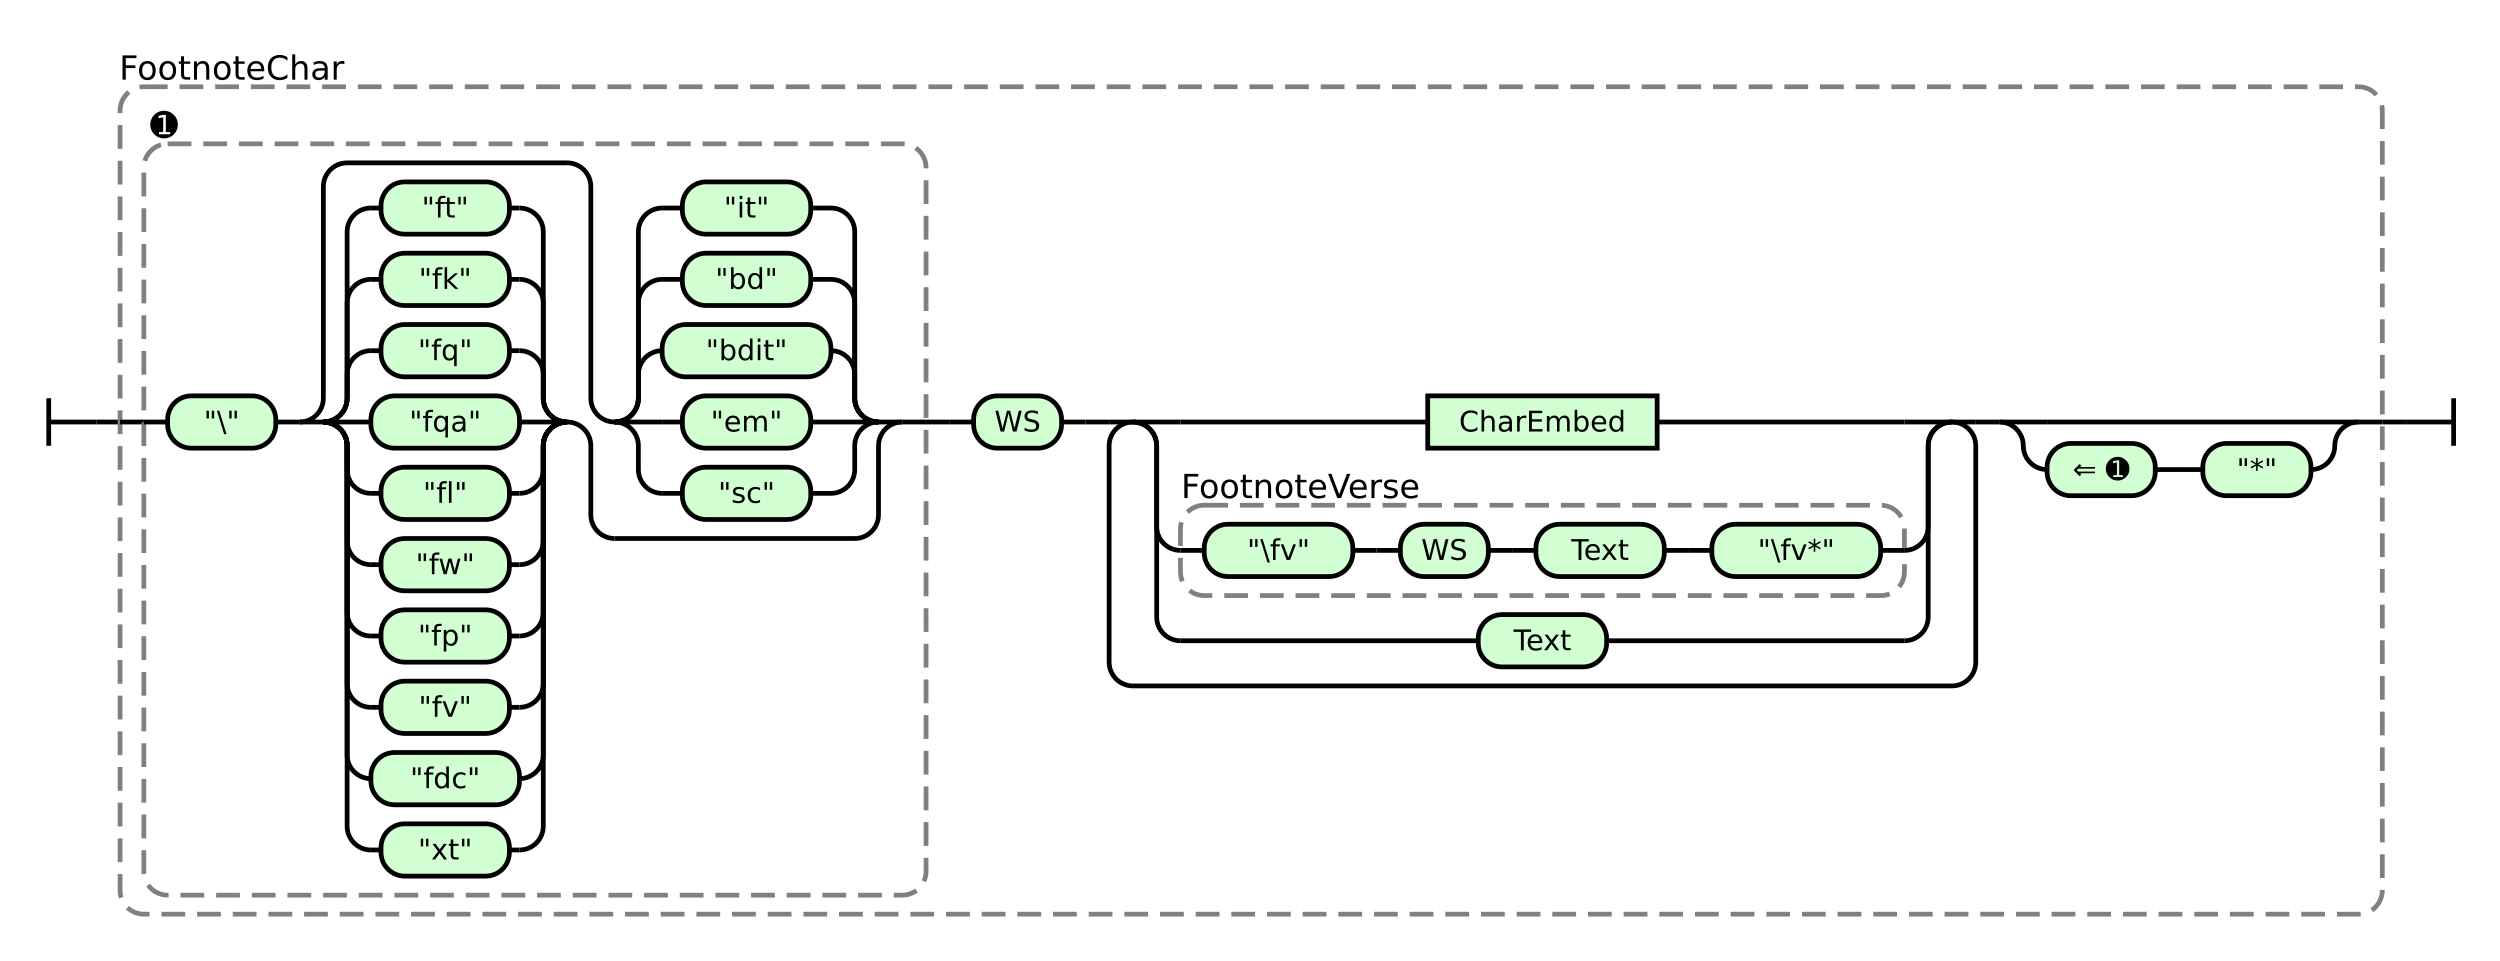
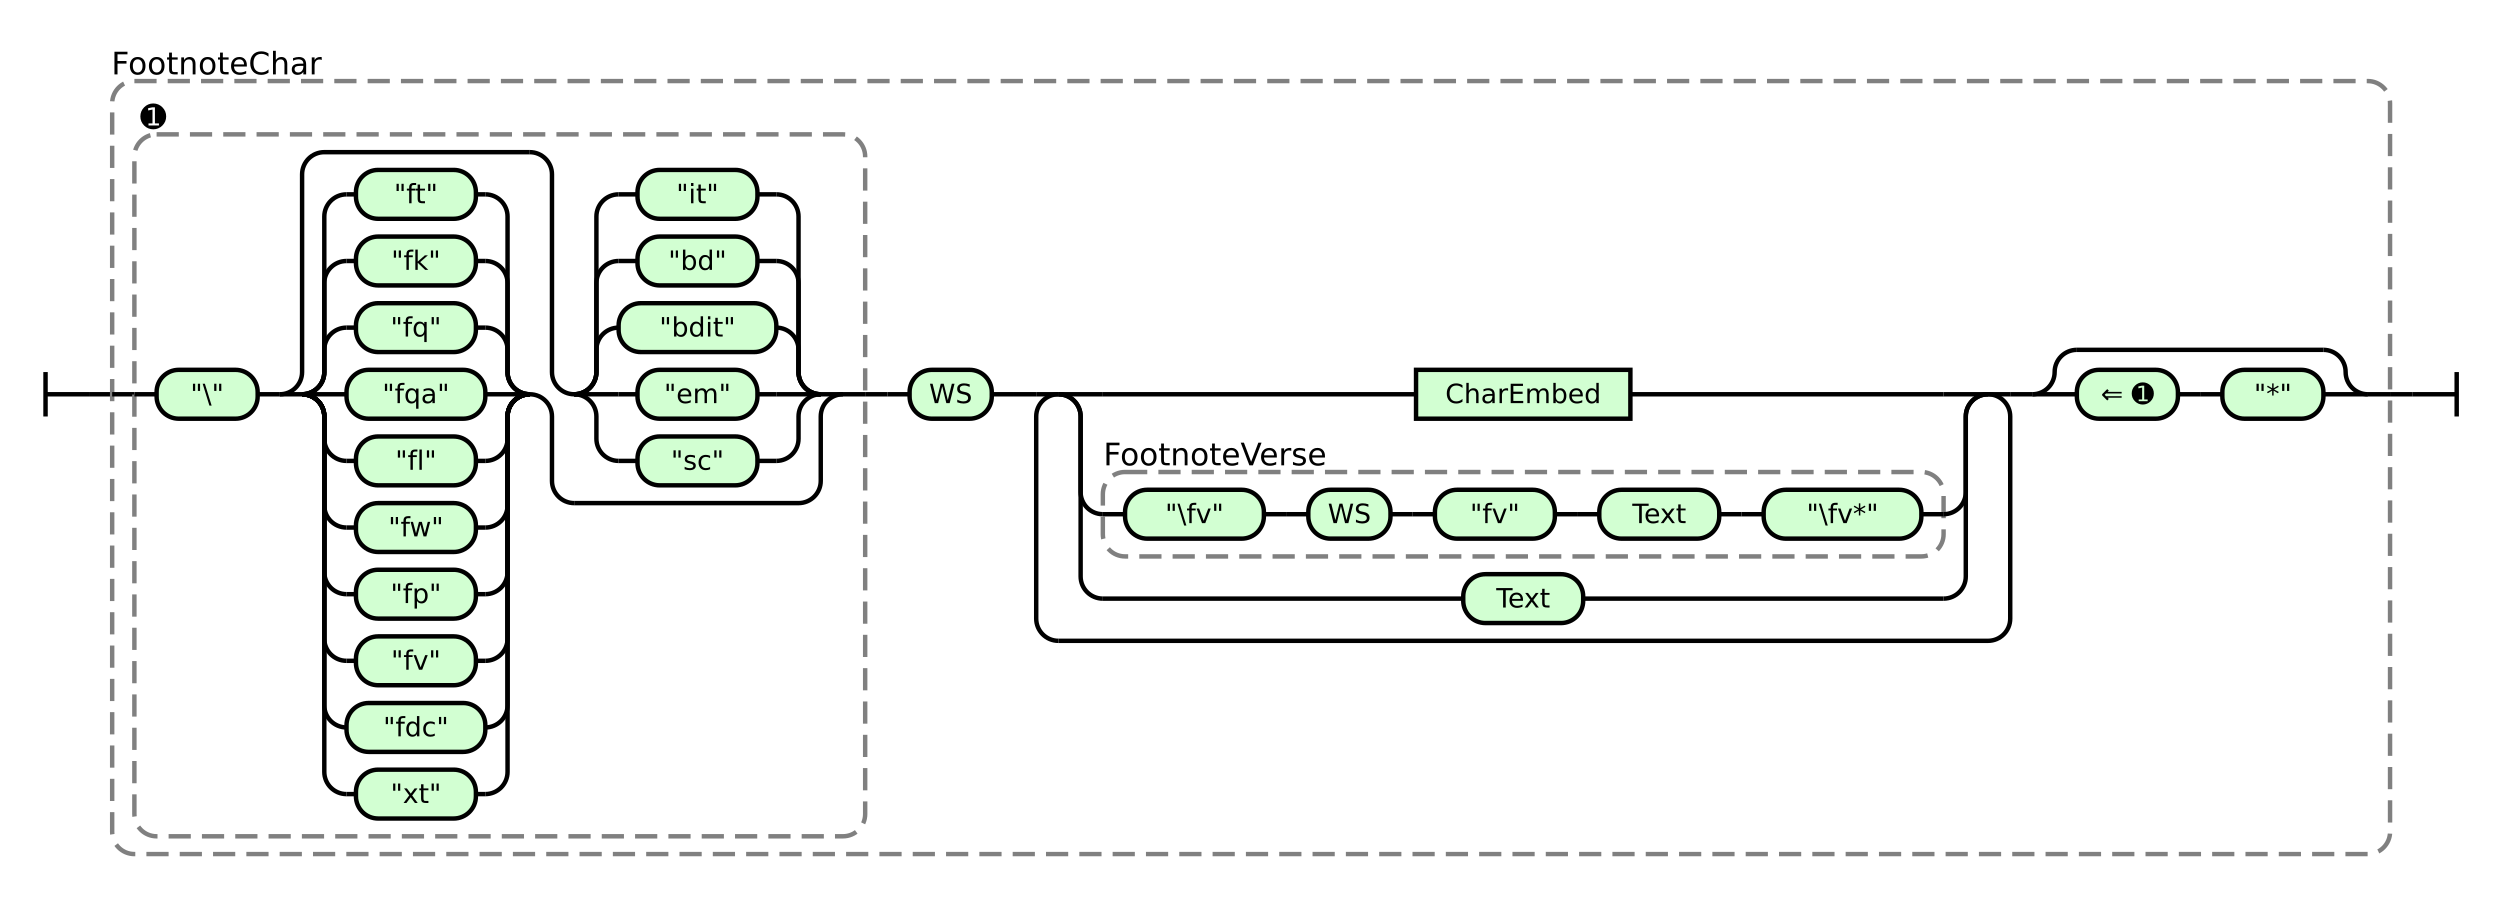
- <svg xmlns="http://www.w3.org/2000/svg" class="railroad-diagram" height="404" viewBox="0 0 1051.5 404" width="1051.5">
+ <svg xmlns="http://www.w3.org/2000/svg" class="railroad-diagram" height="404" viewBox="0 0 1125.5 404" width="1125.5">
  <g transform="translate(.5 .5)">
    <style>/*  */
    svg.railroad-diagram {
        background-color:hsl(30,20%,95%);
    }
    svg.railroad-diagram path {
        stroke-width: 2;
        stroke: black;
        fill: none;
    }
    svg.railroad-diagram text {
        font-size: 12px;
        text-anchor: middle;
        font-family: DejaVu Sans;
    }
    svg.railroad-diagram text.label {
        text-anchor:start;
    }
    svg.railroad-diagram text.comment {
        font-family: DejaVu Sans;
        font-size: 14px;
    }
    svg.railroad-diagram rect{
        stroke-width: 2;
        stroke:black;
        fill: rgb(210, 255, 210);
    }
    svg.railroad-diagram rect.group-box {
        stroke: gray;
        stroke-dasharray: 10 5;
        fill: none;
    }
    .terminal {
        font-family: DejaVu Sans;
    }

/*  */
</style>
    <g>
      <path d="M 20 167 v 20 m 0 -10 h 20" />
    </g>
    <path d="M 40 177 h 10" />
    <g>
      <path d="M 50 177 h 0.0" />
-       <path d="M 1001.5 177 h 0.0" />
-       <rect class="group-box" height="348" rx="10" ry="10" width="951.5" x="50.0" y="36" />
+       <path d="M 1075.5 177 h 0.0" />
+       <rect class="group-box" height="348" rx="10" ry="10" width="1025.5" x="50.0" y="36" />
      <g>
        <path d="M 50.0 177 h 10.0" />
-         <path d="M 991.5 177 h 10.0" />
+         <path d="M 1065.5 177 h 10.0" />
        <g>
          <path d="M 60.0 177 h 0.0" />
          <path d="M 446.0 177 h 0.0" />
          <g>
            <path d="M 60.0 177 h 0.0" />
            <path d="M 389.0 177 h 0.0" />
            <rect class="group-box" height="316" rx="10" ry="10" width="329.0" x="60.0" y="60" />
            <g>
              <path d="M 60.0 177 h 10.0" />
              <path d="M 379.0 177 h 10.0" />
              <g class="terminal ">
                <path d="M 70.0 177 h 0.0" />
                <path d="M 115.5 177 h 0.0" />
                <rect height="22" rx="10" ry="10" width="45.5" x="70.0" y="166" />
                <text x="92.75" y="181">"\"</text>
              </g>
              <path d="M 115.5 177 h 10" />
              <g>
                <path d="M 125.5 177 h 0.0" />
                <path d="M 379.0 177 h 0.0" />
                <path d="M 125.5 177 a 10 10 0 0 0 10 -10 v -89 a 10 10 0 0 1 10 -10 h 92.5" />
                <path d="M 258.0 226 h 101.0 a 10 10 0 0 0 10 -10 v -29 a 10 10 0 0 1 10 -10" />
                <path d="M 125.5 177 h 10" />
                <g>
                  <path d="M 135.5 177 h 0.0" />
                  <path d="M 238.0 177 h 0.0" />
                  <path d="M 135.5 177 a 10 10 0 0 0 10 -10 v -10 a 10 10 0 0 1 10 -10" />
                  <g class="terminal ">
                    <path d="M 155.5 147 h 4.25" />
                    <path d="M 213.75 147 h 4.25" />
                    <rect height="22" rx="10" ry="10" width="54.0" x="159.75" y="136" />
                    <text x="186.75" y="151">"fq"</text>
                  </g>
                  <path d="M 218.0 147 a 10 10 0 0 1 10 10 v 10 a 10 10 0 0 0 10 10" />
                  <path d="M 135.5 177 a 10 10 0 0 0 10 -10 v -40 a 10 10 0 0 1 10 -10" />
                  <g class="terminal ">
                    <path d="M 155.5 117 h 4.25" />
                    <path d="M 213.75 117 h 4.25" />
                    <rect height="22" rx="10" ry="10" width="54.0" x="159.75" y="106" />
                    <text x="186.75" y="121">"fk"</text>
                  </g>
                  <path d="M 218.0 117 a 10 10 0 0 1 10 10 v 40 a 10 10 0 0 0 10 10" />
                  <path d="M 135.5 177 a 10 10 0 0 0 10 -10 v -70 a 10 10 0 0 1 10 -10" />
                  <g class="terminal ">
                    <path d="M 155.5 87 h 4.25" />
                    <path d="M 213.75 87 h 4.25" />
                    <rect height="22" rx="10" ry="10" width="54.0" x="159.75" y="76" />
                    <text x="186.75" y="91">"ft"</text>
                  </g>
                  <path d="M 218.0 87 a 10 10 0 0 1 10 10 v 70 a 10 10 0 0 0 10 10" />
                  <path d="M 135.5 177 h 20" />
                  <g class="terminal ">
                    <path d="M 155.5 177 h 0.0" />
                    <path d="M 218.0 177 h 0.0" />
                    <rect height="22" rx="10" ry="10" width="62.5" x="155.5" y="166" />
                    <text x="186.75" y="181">"fqa"</text>
                  </g>
                  <path d="M 218.0 177 h 20" />
                  <path d="M 135.5 177 a 10 10 0 0 1 10 10 v 10 a 10 10 0 0 0 10 10" />
                  <g class="terminal ">
                    <path d="M 155.5 207 h 4.25" />
                    <path d="M 213.75 207 h 4.25" />
                    <rect height="22" rx="10" ry="10" width="54.0" x="159.75" y="196" />
                    <text x="186.75" y="211">"fl"</text>
                  </g>
                  <path d="M 218.0 207 a 10 10 0 0 0 10 -10 v -10 a 10 10 0 0 1 10 -10" />
                  <path d="M 135.5 177 a 10 10 0 0 1 10 10 v 40 a 10 10 0 0 0 10 10" />
                  <g class="terminal ">
                    <path d="M 155.5 237 h 4.25" />
                    <path d="M 213.75 237 h 4.25" />
                    <rect height="22" rx="10" ry="10" width="54.0" x="159.75" y="226" />
                    <text x="186.75" y="241">"fw"</text>
                  </g>
                  <path d="M 218.0 237 a 10 10 0 0 0 10 -10 v -40 a 10 10 0 0 1 10 -10" />
                  <path d="M 135.5 177 a 10 10 0 0 1 10 10 v 70 a 10 10 0 0 0 10 10" />
                  <g class="terminal ">
                    <path d="M 155.5 267 h 4.25" />
                    <path d="M 213.75 267 h 4.25" />
                    <rect height="22" rx="10" ry="10" width="54.0" x="159.75" y="256" />
                    <text x="186.75" y="271">"fp"</text>
                  </g>
                  <path d="M 218.0 267 a 10 10 0 0 0 10 -10 v -70 a 10 10 0 0 1 10 -10" />
                  <path d="M 135.5 177 a 10 10 0 0 1 10 10 v 100 a 10 10 0 0 0 10 10" />
                  <g class="terminal ">
                    <path d="M 155.5 297 h 4.25" />
                    <path d="M 213.75 297 h 4.25" />
                    <rect height="22" rx="10" ry="10" width="54.0" x="159.75" y="286" />
                    <text x="186.75" y="301">"fv"</text>
                  </g>
                  <path d="M 218.0 297 a 10 10 0 0 0 10 -10 v -100 a 10 10 0 0 1 10 -10" />
                  <path d="M 135.5 177 a 10 10 0 0 1 10 10 v 130 a 10 10 0 0 0 10 10" />
                  <g class="terminal ">
                    <path d="M 155.5 327 h 0.0" />
                    <path d="M 218.0 327 h 0.0" />
                    <rect height="22" rx="10" ry="10" width="62.5" x="155.5" y="316" />
                    <text x="186.75" y="331">"fdc"</text>
                  </g>
                  <path d="M 218.0 327 a 10 10 0 0 0 10 -10 v -130 a 10 10 0 0 1 10 -10" />
                  <path d="M 135.5 177 a 10 10 0 0 1 10 10 v 160 a 10 10 0 0 0 10 10" />
                  <g class="terminal ">
                    <path d="M 155.5 357 h 4.25" />
                    <path d="M 213.75 357 h 4.25" />
                    <rect height="22" rx="10" ry="10" width="54.0" x="159.75" y="346" />
                    <text x="186.75" y="361">"xt"</text>
                  </g>
                  <path d="M 218.0 357 a 10 10 0 0 0 10 -10 v -160 a 10 10 0 0 1 10 -10" />
                </g>
                <path d="M 238.0 177 a 10 10 0 0 1 10 10 v 29 a 10 10 0 0 0 10 10" />
                <path d="M 238.0 68 a 10 10 0 0 1 10 10 v 89 a 10 10 0 0 0 10 10" />
                <g>
                  <path d="M 258.0 177 h 0.0" />
                  <path d="M 369.0 177 h 0.0" />
                  <path d="M 258.0 177 a 10 10 0 0 0 10 -10 v -10 a 10 10 0 0 1 10 -10" />
                  <g class="terminal ">
                    <path d="M 278.0 147 h 0.0" />
                    <path d="M 349.0 147 h 0.0" />
                    <rect height="22" rx="10" ry="10" width="71.0" x="278.0" y="136" />
                    <text x="313.5" y="151">"bdit"</text>
                  </g>
                  <path d="M 349.0 147 a 10 10 0 0 1 10 10 v 10 a 10 10 0 0 0 10 10" />
                  <path d="M 258.0 177 a 10 10 0 0 0 10 -10 v -40 a 10 10 0 0 1 10 -10" />
                  <g class="terminal ">
                    <path d="M 278.0 117 h 8.5" />
                    <path d="M 340.5 117 h 8.5" />
                    <rect height="22" rx="10" ry="10" width="54.0" x="286.5" y="106" />
                    <text x="313.5" y="121">"bd"</text>
                  </g>
                  <path d="M 349.0 117 a 10 10 0 0 1 10 10 v 40 a 10 10 0 0 0 10 10" />
                  <path d="M 258.0 177 a 10 10 0 0 0 10 -10 v -70 a 10 10 0 0 1 10 -10" />
                  <g class="terminal ">
                    <path d="M 278.0 87 h 8.5" />
                    <path d="M 340.5 87 h 8.5" />
                    <rect height="22" rx="10" ry="10" width="54.0" x="286.5" y="76" />
                    <text x="313.5" y="91">"it"</text>
                  </g>
                  <path d="M 349.0 87 a 10 10 0 0 1 10 10 v 70 a 10 10 0 0 0 10 10" />
                  <path d="M 258.0 177 h 20" />
                  <g class="terminal ">
                    <path d="M 278.0 177 h 8.5" />
                    <path d="M 340.5 177 h 8.5" />
                    <rect height="22" rx="10" ry="10" width="54.0" x="286.5" y="166" />
                    <text x="313.5" y="181">"em"</text>
                  </g>
                  <path d="M 349.0 177 h 20" />
                  <path d="M 258.0 177 a 10 10 0 0 1 10 10 v 10 a 10 10 0 0 0 10 10" />
                  <g class="terminal ">
                    <path d="M 278.0 207 h 8.5" />
                    <path d="M 340.5 207 h 8.5" />
                    <rect height="22" rx="10" ry="10" width="54.0" x="286.5" y="196" />
                    <text x="313.5" y="211">"sc"</text>
                  </g>
                  <path d="M 349.0 207 a 10 10 0 0 0 10 -10 v -10 a 10 10 0 0 1 10 -10" />
                </g>
                <path d="M 369.0 177 h 10" />
              </g>
            </g>
            <g class="non-terminal ">
              <path d="M 60.0 52 h 0.0" />
              <path d="M 77.0 52 h 0.0" />
              <text class="comment" x="68.5" y="57">➊</text>
            </g>
          </g>
          <path d="M 389.0 177 h 10" />
          <path d="M 399.0 177 h 10" />
          <g class="terminal ">
            <path d="M 409.0 177 h 0.0" />
            <path d="M 446.0 177 h 0.0" />
            <rect height="22" rx="10" ry="10" width="37.0" x="409.0" y="166" />
            <text x="427.5" y="181">WS</text>
          </g>
        </g>
        <path d="M 446.0 177 h 10" />
        <path d="M 456.0 177 h 10" />
        <g>
          <path d="M 466.0 177 h 0.0" />
-           <path d="M 830.5 177 h 0.0" />
+           <path d="M 904.5 177 h 0.0" />
          <path d="M 466.0 177 h 10" />
          <g>
            <path d="M 476.0 177 h 0.0" />
-             <path d="M 820.5 177 h 0.0" />
+             <path d="M 894.5 177 h 0.0" />
            <path d="M 476.0 177 h 20" />
            <g class="non-terminal ">
-               <path d="M 496.0 177 h 104.0" />
-               <path d="M 696.5 177 h 104.0" />
-               <rect height="22" width="96.5" x="600.0" y="166" />
-               <text x="648.25" y="181">CharEmbed</text>
-             </g>
-             <path d="M 800.5 177 h 20" />
+               <path d="M 496.0 177 h 141.0" />
+               <path d="M 733.5 177 h 141.0" />
+               <rect height="22" width="96.5" x="637.0" y="166" />
+               <text x="685.25" y="181">CharEmbed</text>
+             </g>
+             <path d="M 874.5 177 h 20" />
            <path d="M 476.0 177 a 10 10 0 0 1 10 10 v 34 a 10 10 0 0 0 10 10" />
            <g>
              <path d="M 496.0 231 h 0.0" />
-               <path d="M 800.5 231 h 0.0" />
-               <rect class="group-box" height="38" rx="10" ry="10" width="304.5" x="496.0" y="212" />
+               <path d="M 874.5 231 h 0.0" />
+               <rect class="group-box" height="38" rx="10" ry="10" width="378.5" x="496.0" y="212" />
              <g>
                <path d="M 496.0 231 h 10.0" />
-                 <path d="M 790.5 231 h 10.0" />
+                 <path d="M 864.5 231 h 10.0" />
                <g>
                  <path d="M 506.0 231 h 0.0" />
-                   <path d="M 625.5 231 h 0.0" />
+                   <path d="M 699.5 231 h 0.0" />
                  <g class="terminal ">
                    <path d="M 506.0 231 h 0.0" />
                    <path d="M 568.5 231 h 0.0" />
                    <rect height="22" rx="10" ry="10" width="62.5" x="506.0" y="220" />
                    <text x="537.25" y="235">"\fv"</text>
                  </g>
                  <path d="M 568.5 231 h 10" />
                  <path d="M 578.5 231 h 10" />
                  <g class="terminal ">
                    <path d="M 588.5 231 h 0.0" />
                    <path d="M 625.5 231 h 0.0" />
                    <rect height="22" rx="10" ry="10" width="37.0" x="588.5" y="220" />
                    <text x="607.0" y="235">WS</text>
                  </g>
-                 </g>
-                 <path d="M 625.5 231 h 10" />
-                 <path d="M 635.5 231 h 10" />
-                 <g class="terminal ">
-                   <path d="M 645.5 231 h 0.0" />
-                   <path d="M 699.5 231 h 0.0" />
-                   <rect height="22" rx="10" ry="10" width="54.0" x="645.5" y="220" />
-                   <text x="672.5" y="235">Text</text>
+                   <path d="M 625.5 231 h 10" />
+                   <path d="M 635.5 231 h 10" />
+                   <g class="terminal ">
+                     <path d="M 645.5 231 h 0.0" />
+                     <path d="M 699.5 231 h 0.0" />
+                     <rect height="22" rx="10" ry="10" width="54.0" x="645.5" y="220" />
+                     <text x="672.5" y="235">"fv"</text>
+                   </g>
                </g>
                <path d="M 699.5 231 h 10" />
                <path d="M 709.5 231 h 10" />
                <g class="terminal ">
                  <path d="M 719.5 231 h 0.0" />
-                   <path d="M 790.5 231 h 0.0" />
-                   <rect height="22" rx="10" ry="10" width="71.0" x="719.5" y="220" />
-                   <text x="755.0" y="235">"\fv*"</text>
+                   <path d="M 773.5 231 h 0.0" />
+                   <rect height="22" rx="10" ry="10" width="54.0" x="719.5" y="220" />
+                   <text x="746.5" y="235">Text</text>
+                 </g>
+                 <path d="M 773.5 231 h 10" />
+                 <path d="M 783.5 231 h 10" />
+                 <g class="terminal ">
+                   <path d="M 793.5 231 h 0.0" />
+                   <path d="M 864.5 231 h 0.0" />
+                   <rect height="22" rx="10" ry="10" width="71.0" x="793.5" y="220" />
+                   <text x="829.0" y="235">"\fv*"</text>
                </g>
              </g>
              <g class="non-terminal ">
                <path d="M 496.0 204 h 0.0" />
                <path d="M 597.0 204 h 0.0" />
                <text class="comment" x="546.5" y="209">FootnoteVerse</text>
              </g>
            </g>
-             <path d="M 800.5 231 a 10 10 0 0 0 10 -10 v -34 a 10 10 0 0 1 10 -10" />
+             <path d="M 874.5 231 a 10 10 0 0 0 10 -10 v -34 a 10 10 0 0 1 10 -10" />
            <path d="M 476.0 177 a 10 10 0 0 1 10 10 v 72 a 10 10 0 0 0 10 10" />
            <g class="terminal ">
-               <path d="M 496.0 269 h 125.25" />
-               <path d="M 675.25 269 h 125.25" />
-               <rect height="22" rx="10" ry="10" width="54.0" x="621.25" y="258" />
-               <text x="648.25" y="273">Text</text>
-             </g>
-             <path d="M 800.5 269 a 10 10 0 0 0 10 -10 v -72 a 10 10 0 0 1 10 -10" />
-           </g>
-           <path d="M 820.5 177 h 10" />
+               <path d="M 496.0 269 h 162.25" />
+               <path d="M 712.25 269 h 162.25" />
+               <rect height="22" rx="10" ry="10" width="54.0" x="658.25" y="258" />
+               <text x="685.25" y="273">Text</text>
+             </g>
+             <path d="M 874.5 269 a 10 10 0 0 0 10 -10 v -72 a 10 10 0 0 1 10 -10" />
+           </g>
+           <path d="M 894.5 177 h 10" />
          <path d="M 476.0 177 a 10 10 0 0 0 -10 10 v 91 a 10 10 0 0 0 10 10" />
          <g>
-             <path d="M 476.0 288 h 344.5" />
-           </g>
-           <path d="M 820.5 288 a 10 10 0 0 0 10 -10 v -91 a 10 10 0 0 0 -10 -10" />
+             <path d="M 476.0 288 h 418.5" />
+           </g>
+           <path d="M 894.5 288 a 10 10 0 0 0 10 -10 v -91 a 10 10 0 0 0 -10 -10" />
        </g>
-         <path d="M 830.5 177 h 10" />
+         <path d="M 904.5 177 h 10" />
        <g>
-           <path d="M 840.5 177 h 0.0" />
-           <path d="M 991.5 177 h 0.0" />
-           <path d="M 840.5 177 h 20" />
-           <g>
-             <path d="M 860.5 177 h 111.0" />
-           </g>
-           <path d="M 971.5 177 h 20" />
-           <path d="M 840.5 177 a 10 10 0 0 1 10 10 v 0 a 10 10 0 0 0 10 10" />
-           <g>
-             <path d="M 860.5 197 h 0.0" />
-             <path d="M 971.5 197 h 0.0" />
+           <path d="M 914.5 177 h 0.0" />
+           <path d="M 1065.5 177 h 0.0" />
+           <path d="M 914.5 177 a 10 10 0 0 0 10 -10 v 0 a 10 10 0 0 1 10 -10" />
+           <g>
+             <path d="M 934.5 157 h 111.0" />
+           </g>
+           <path d="M 1045.5 157 a 10 10 0 0 1 10 10 v 0 a 10 10 0 0 0 10 10" />
+           <path d="M 914.5 177 h 20" />
+           <g>
+             <path d="M 934.5 177 h 0.0" />
+             <path d="M 1045.5 177 h 0.0" />
            <g class="terminal ">
-               <path d="M 860.5 197 h 0.0" />
-               <path d="M 906.0 197 h 0.0" />
-               <rect height="22" rx="10" ry="10" width="45.5" x="860.5" y="186" />
-               <text x="883.25" y="201">⇐ ➊</text>
-             </g>
-             <path d="M 906.0 197 h 10" />
-             <path d="M 916.0 197 h 10" />
+               <path d="M 934.5 177 h 0.0" />
+               <path d="M 980.0 177 h 0.0" />
+               <rect height="22" rx="10" ry="10" width="45.5" x="934.5" y="166" />
+               <text x="957.25" y="181">⇐ ➊</text>
+             </g>
+             <path d="M 980.0 177 h 10" />
+             <path d="M 990.0 177 h 10" />
            <g class="terminal ">
-               <path d="M 926.0 197 h 0.0" />
-               <path d="M 971.5 197 h 0.0" />
-               <rect height="22" rx="10" ry="10" width="45.5" x="926.0" y="186" />
-               <text x="948.75" y="201">"*"</text>
-             </g>
-           </g>
-           <path d="M 971.5 197 a 10 10 0 0 0 10 -10 v 0 a 10 10 0 0 1 10 -10" />
+               <path d="M 1000.0 177 h 0.0" />
+               <path d="M 1045.5 177 h 0.0" />
+               <rect height="22" rx="10" ry="10" width="45.5" x="1000.0" y="166" />
+               <text x="1022.75" y="181">"*"</text>
+             </g>
+           </g>
+           <path d="M 1045.5 177 h 20" />
        </g>
      </g>
      <g class="non-terminal ">
        <path d="M 50.0 28 h 0.0" />
        <path d="M 144.0 28 h 0.0" />
        <text class="comment" x="97.0" y="33">FootnoteChar</text>
      </g>
    </g>
-     <path d="M 1001.5 177 h 10" />
-     <path d="M 1011.5 177 h 20 m 0 -10 v 20" />
+     <path d="M 1075.5 177 h 10" />
+     <path d="M 1085.5 177 h 20 m 0 -10 v 20" />
  </g>
</svg>
